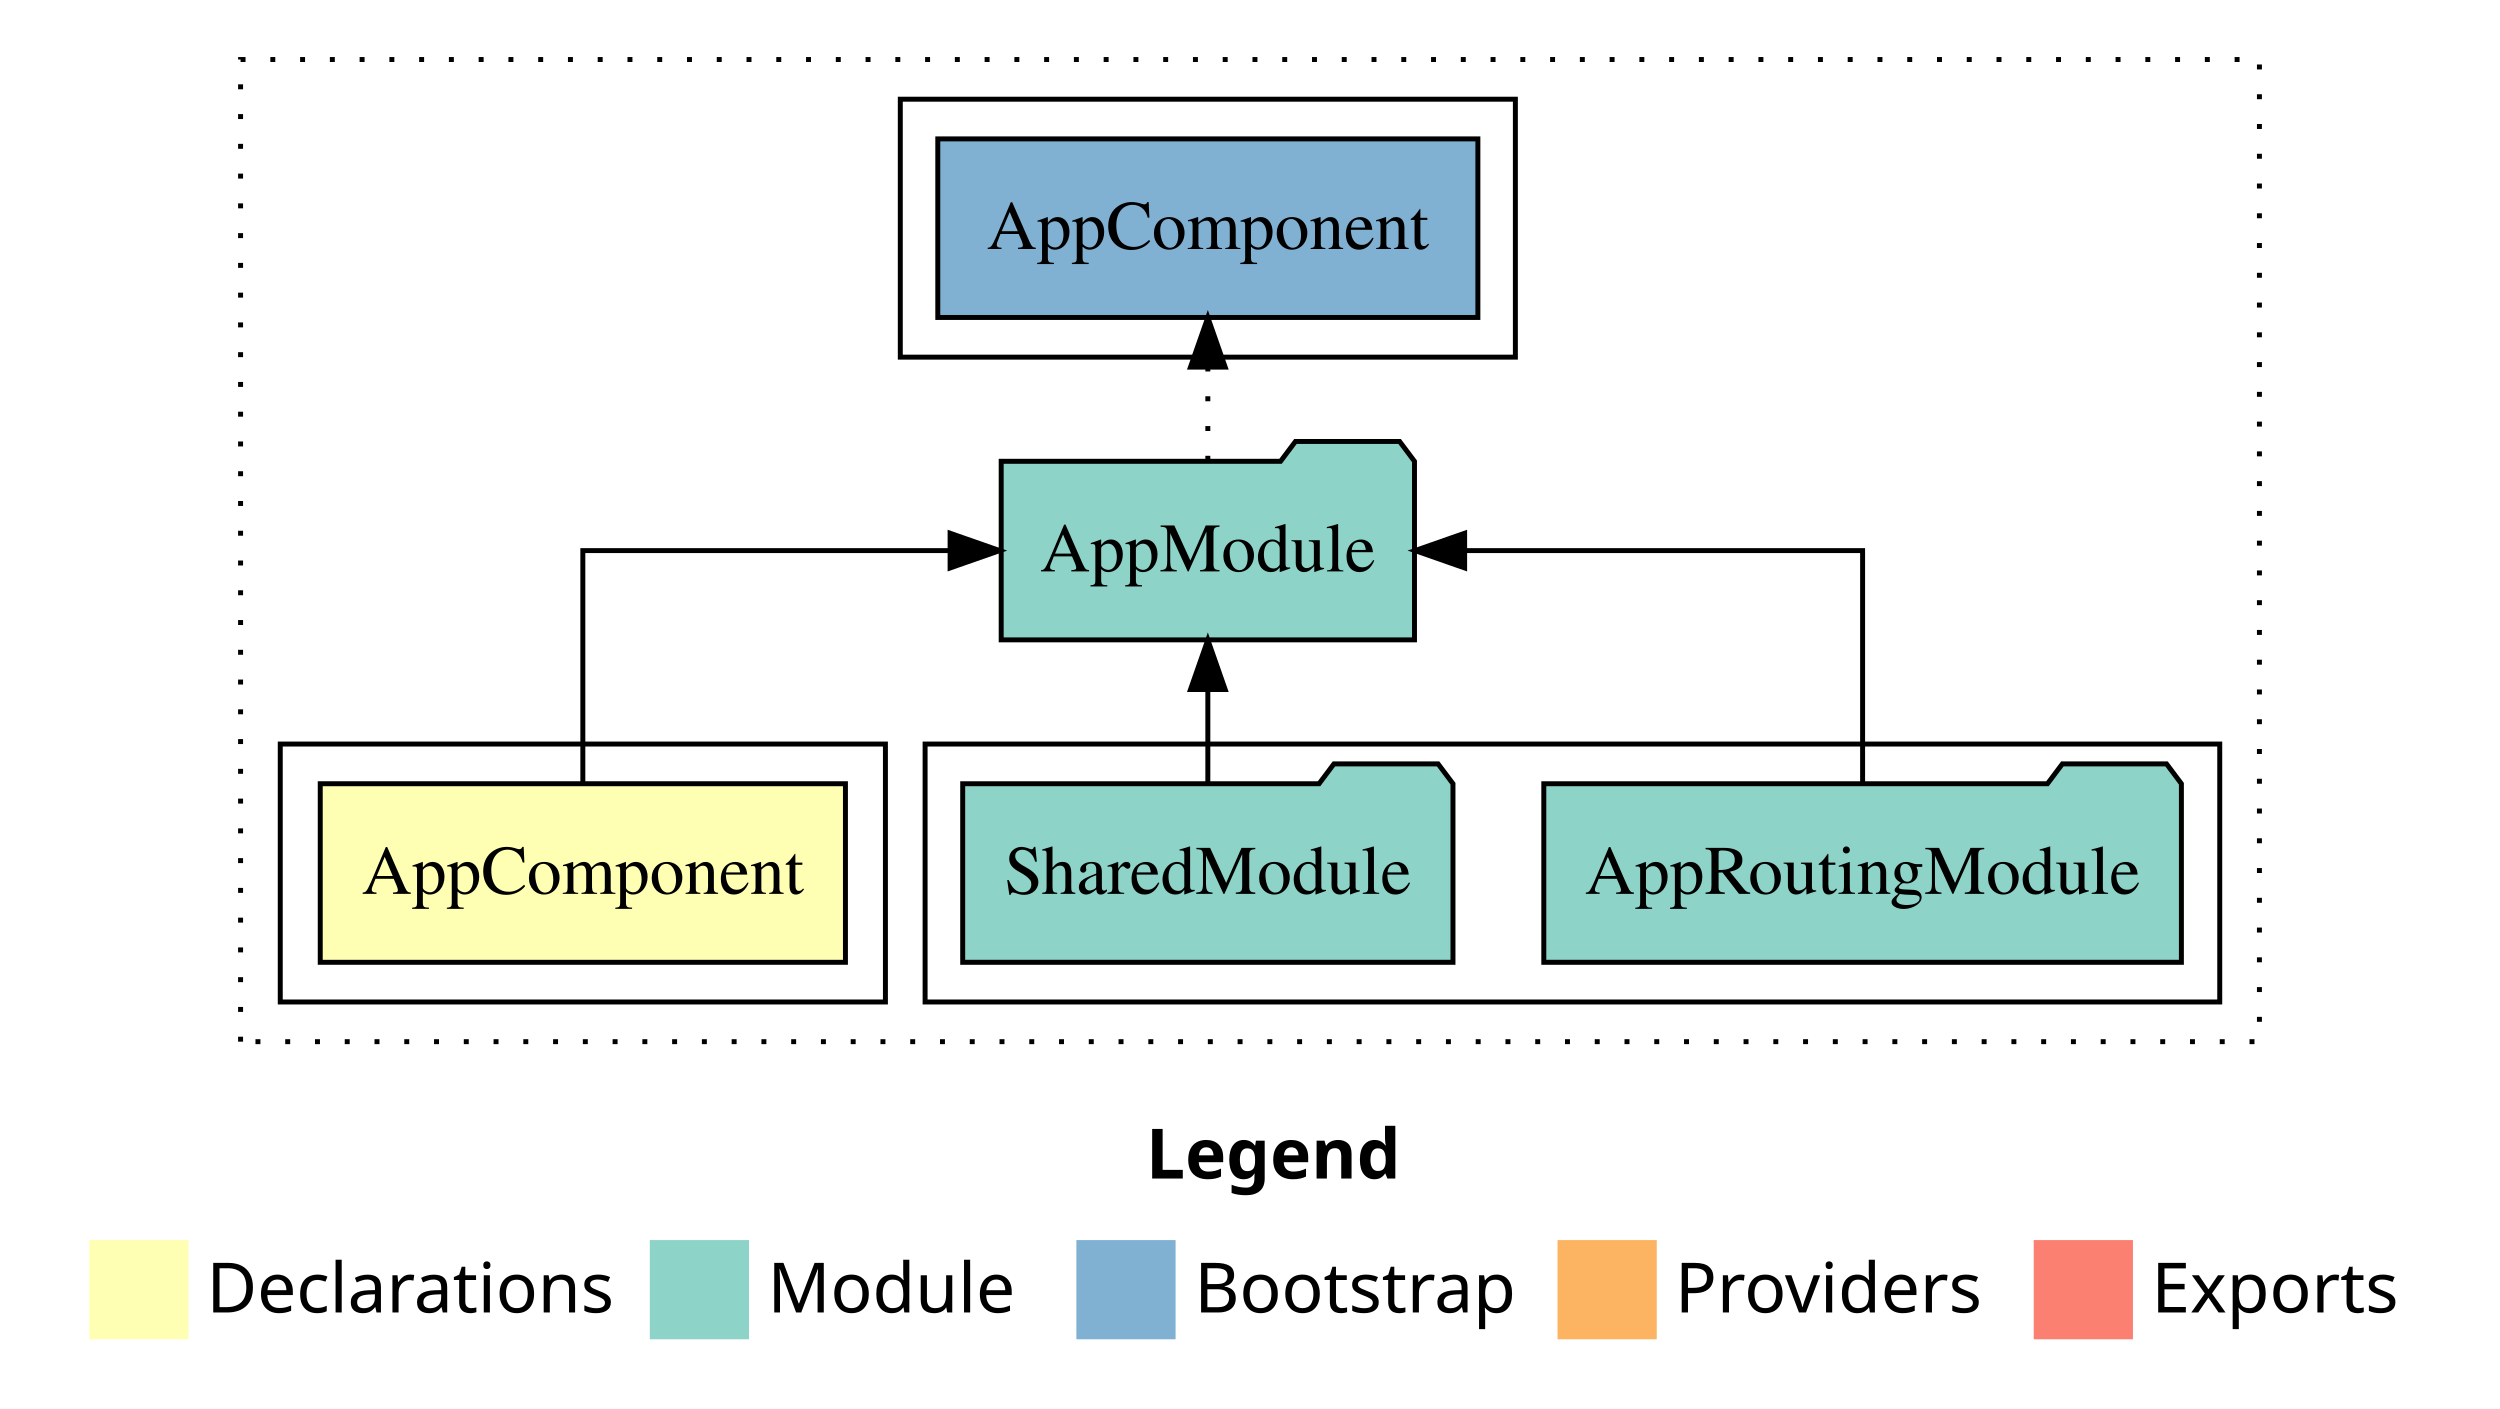
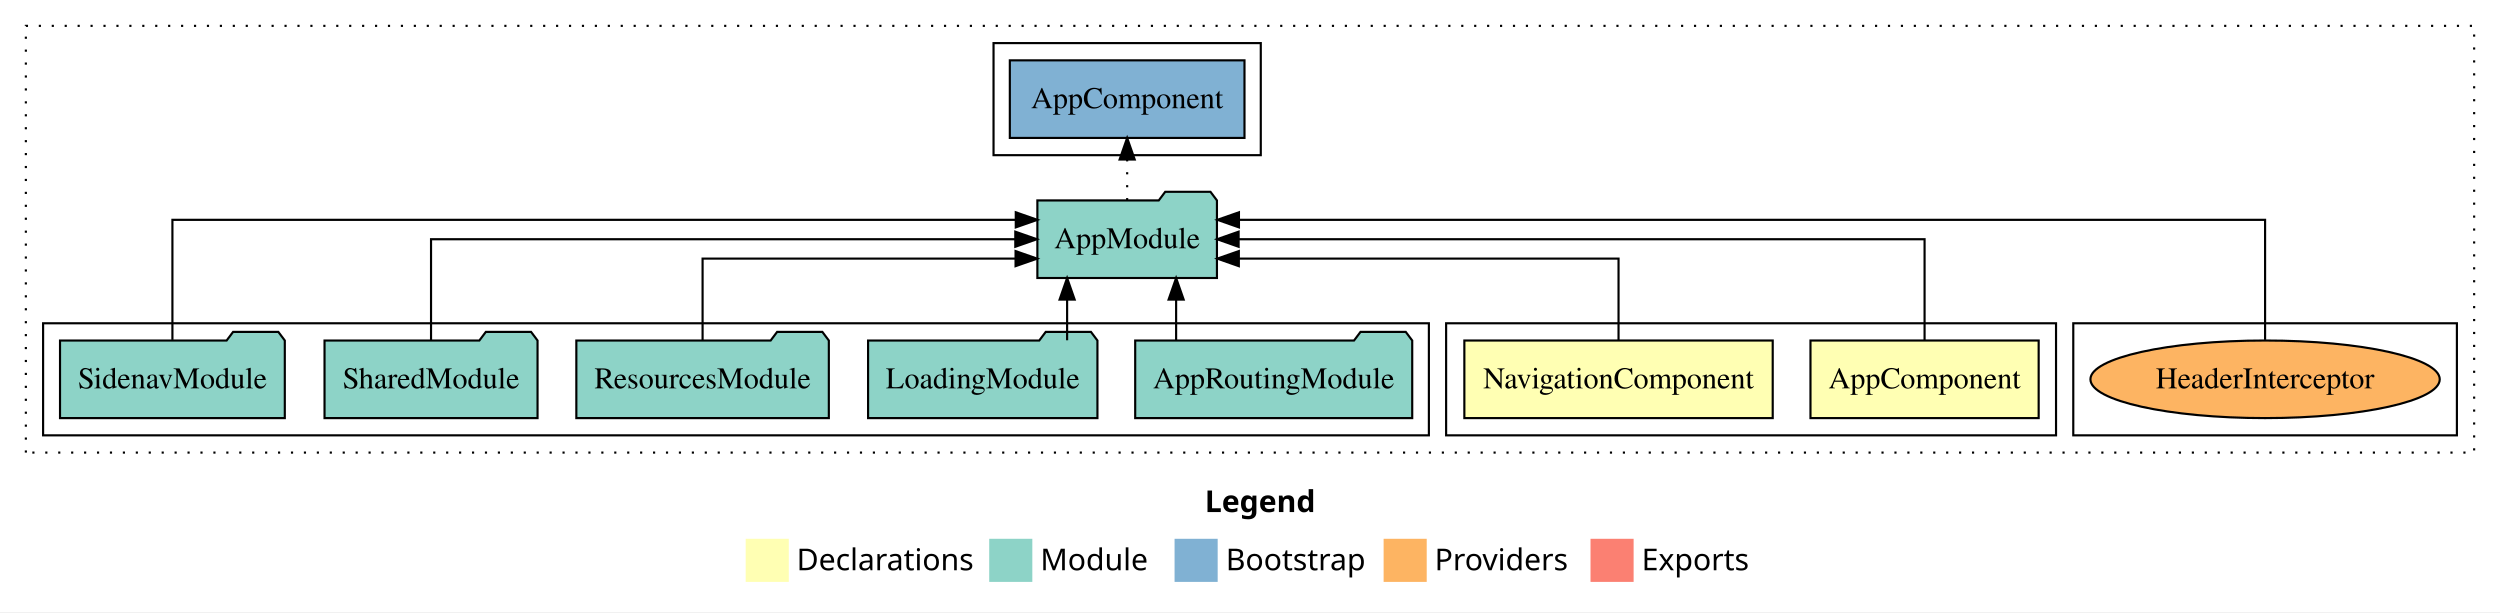
- <svg xmlns="http://www.w3.org/2000/svg" width="504pt" height="284pt" viewBox="0.00 0.00 504.00 284.00">
+ <svg xmlns="http://www.w3.org/2000/svg" width="1160pt" height="284pt" viewBox="0.00 0.00 1160.00 284.00">
  <g id="graph0" class="graph" transform="scale(1 1) rotate(0) translate(4 280)">
-     <polygon fill="white" stroke="transparent" points="-4,4 -4,-280 500,-280 500,4 -4,4" />
-     <text text-anchor="start" x="227.01" y="-42.4" font-family="sans-serif" font-weight="bold" font-size="14.00">Legend</text>
-     <polygon fill="#ffffb3" stroke="transparent" points="14,-10 14,-30 34,-30 34,-10 14,-10" />
-     <text text-anchor="start" x="37.63" y="-15.4" font-family="sans-serif" font-size="14.00">  Declarations</text>
-     <polygon fill="#8dd3c7" stroke="transparent" points="127,-10 127,-30 147,-30 147,-10 127,-10" />
-     <text text-anchor="start" x="150.73" y="-15.4" font-family="sans-serif" font-size="14.00">  Module</text>
-     <polygon fill="#80b1d3" stroke="transparent" points="213,-10 213,-30 233,-30 233,-10 213,-10" />
-     <text text-anchor="start" x="236.78" y="-15.4" font-family="sans-serif" font-size="14.00">  Bootstrap</text>
-     <polygon fill="#fdb462" stroke="transparent" points="310,-10 310,-30 330,-30 330,-10 310,-10" />
-     <text text-anchor="start" x="333.67" y="-15.4" font-family="sans-serif" font-size="14.00">  Providers</text>
-     <polygon fill="#fb8072" stroke="transparent" points="406,-10 406,-30 426,-30 426,-10 406,-10" />
-     <text text-anchor="start" x="429.73" y="-15.4" font-family="sans-serif" font-size="14.00">  Exports</text>
+     <polygon fill="white" stroke="transparent" points="-4,4 -4,-280 1156,-280 1156,4 -4,4" />
+     <text text-anchor="start" x="555.01" y="-42.4" font-family="sans-serif" font-weight="bold" font-size="14.00">Legend</text>
+     <polygon fill="#ffffb3" stroke="transparent" points="342,-10 342,-30 362,-30 362,-10 342,-10" />
+     <text text-anchor="start" x="365.63" y="-15.4" font-family="sans-serif" font-size="14.00">  Declarations</text>
+     <polygon fill="#8dd3c7" stroke="transparent" points="455,-10 455,-30 475,-30 475,-10 455,-10" />
+     <text text-anchor="start" x="478.73" y="-15.4" font-family="sans-serif" font-size="14.00">  Module</text>
+     <polygon fill="#80b1d3" stroke="transparent" points="541,-10 541,-30 561,-30 561,-10 541,-10" />
+     <text text-anchor="start" x="564.78" y="-15.4" font-family="sans-serif" font-size="14.00">  Bootstrap</text>
+     <polygon fill="#fdb462" stroke="transparent" points="638,-10 638,-30 658,-30 658,-10 638,-10" />
+     <text text-anchor="start" x="661.67" y="-15.4" font-family="sans-serif" font-size="14.00">  Providers</text>
+     <polygon fill="#fb8072" stroke="transparent" points="734,-10 734,-30 754,-30 754,-10 734,-10" />
+     <text text-anchor="start" x="757.73" y="-15.4" font-family="sans-serif" font-size="14.00">  Exports</text>
    <g id="clust1" class="cluster">
-       <polygon fill="none" stroke="black" stroke-dasharray="1,5" points="44.5,-70 44.5,-268 451.5,-268 451.5,-70 44.5,-70" />
+       <polygon fill="none" stroke="black" stroke-dasharray="1,5" points="8,-70 8,-268 1144,-268 1144,-70 8,-70" />
    </g>
-     <g id="clust4" class="cluster">
-       <polygon fill="none" stroke="black" points="182.5,-78 182.5,-130 443.5,-130 443.5,-78 182.5,-78" />
+     <g id="clust8" class="cluster">
+       <polygon fill="none" stroke="black" points="958,-78 958,-130 1136,-130 1136,-78 958,-78" />
    </g>
    <g id="clust2" class="cluster">
-       <polygon fill="none" stroke="black" points="52.5,-78 52.5,-130 174.5,-130 174.5,-78 52.5,-78" />
+       <polygon fill="none" stroke="black" points="667,-78 667,-130 950,-130 950,-78 667,-78" />
    </g>
-     <g id="clust6" class="cluster">
-       <polygon fill="none" stroke="black" points="177.5,-208 177.5,-260 301.5,-260 301.5,-208 177.5,-208" />
+     <g id="clust7" class="cluster">
+       <polygon fill="none" stroke="black" points="457,-208 457,-260 581,-260 581,-208 457,-208" />
+     </g>
+     <g id="clust5" class="cluster">
+       <polygon fill="none" stroke="black" points="16,-78 16,-130 659,-130 659,-78 16,-78" />
    </g>
    <g id="node1" class="node">
-       <polygon fill="#ffffb3" stroke="black" points="166.44,-122 60.56,-122 60.56,-86 166.44,-86 166.44,-122" />
-       <text text-anchor="middle" x="113.5" y="-99.8" font-family="Times,serif" font-size="14.00">AppComponent</text>
+       <polygon fill="#ffffb3" stroke="black" points="941.94,-122 836.06,-122 836.06,-86 941.94,-86 941.94,-122" />
+       <text text-anchor="middle" x="889" y="-99.8" font-family="Times,serif" font-size="14.00">AppComponent</text>
+     </g>
+     <g id="node3" class="node">
+       <polygon fill="#8dd3c7" stroke="black" points="560.66,-187 557.66,-191 536.66,-191 533.66,-187 477.34,-187 477.34,-151 560.66,-151 560.66,-187" />
+       <text text-anchor="middle" x="519" y="-164.8" font-family="Times,serif" font-size="14.00">AppModule</text>
+     </g>
+     <g id="edge1" class="edge">
+       <path fill="none" stroke="black" d="M889,-122.11C889,-141.34 889,-169 889,-169 889,-169 570.72,-169 570.72,-169" />
+       <polygon fill="black" stroke="black" points="570.72,-165.5 560.72,-169 570.72,-172.5 570.72,-165.5" />
    </g>
    <g id="node2" class="node">
-       <polygon fill="#8dd3c7" stroke="black" points="281.16,-187 278.16,-191 257.16,-191 254.16,-187 197.84,-187 197.84,-151 281.16,-151 281.16,-187" />
-       <text text-anchor="middle" x="239.5" y="-164.8" font-family="Times,serif" font-size="14.00">AppModule</text>
+       <polygon fill="#ffffb3" stroke="black" points="818.54,-122 675.46,-122 675.46,-86 818.54,-86 818.54,-122" />
+       <text text-anchor="middle" x="747" y="-99.8" font-family="Times,serif" font-size="14.00">NavigationComponent</text>
    </g>
-     <g id="edge1" class="edge">
-       <path fill="none" stroke="black" d="M113.5,-122.11C113.5,-141.34 113.5,-169 113.5,-169 113.5,-169 187.54,-169 187.54,-169" />
-       <polygon fill="black" stroke="black" points="187.54,-172.5 197.54,-169 187.54,-165.5 187.54,-172.5" />
+     <g id="edge2" class="edge">
+       <path fill="none" stroke="black" d="M747,-122.03C747,-138.4 747,-160 747,-160 747,-160 570.82,-160 570.82,-160" />
+       <polygon fill="black" stroke="black" points="570.82,-156.5 560.82,-160 570.82,-163.5 570.82,-156.5" />
+     </g>
+     <g id="node9" class="node">
+       <polygon fill="#80b1d3" stroke="black" points="573.44,-252 464.56,-252 464.56,-216 573.44,-216 573.44,-252" />
+       <text text-anchor="middle" x="519" y="-229.8" font-family="Times,serif" font-size="14.00">AppComponent </text>
+     </g>
+     <g id="edge8" class="edge">
+       <path fill="none" stroke="black" stroke-dasharray="1,5" d="M519,-187.11C519,-187.11 519,-205.99 519,-205.99" />
+       <polygon fill="black" stroke="black" points="515.5,-205.99 519,-215.99 522.5,-205.99 515.5,-205.99" />
+     </g>
+     <g id="node4" class="node">
+       <polygon fill="#8dd3c7" stroke="black" points="651.27,-122 648.27,-126 627.27,-126 624.27,-122 522.73,-122 522.73,-86 651.27,-86 651.27,-122" />
+       <text text-anchor="middle" x="587" y="-99.8" font-family="Times,serif" font-size="14.00">AppRoutingModule</text>
+     </g>
+     <g id="edge3" class="edge">
+       <path fill="none" stroke="black" d="M541.72,-122.11C541.72,-122.11 541.72,-140.99 541.72,-140.99" />
+       <polygon fill="black" stroke="black" points="538.22,-140.99 541.72,-150.99 545.22,-140.99 538.22,-140.99" />
    </g>
    <g id="node5" class="node">
-       <polygon fill="#80b1d3" stroke="black" points="293.94,-252 185.06,-252 185.06,-216 293.94,-216 293.94,-252" />
-       <text text-anchor="middle" x="239.5" y="-229.8" font-family="Times,serif" font-size="14.00">AppComponent </text>
+       <polygon fill="#8dd3c7" stroke="black" points="505.21,-122 502.21,-126 481.21,-126 478.21,-122 398.79,-122 398.79,-86 505.21,-86 505.21,-122" />
+       <text text-anchor="middle" x="452" y="-99.8" font-family="Times,serif" font-size="14.00">LoadingModule</text>
    </g>
    <g id="edge4" class="edge">
-       <path fill="none" stroke="black" stroke-dasharray="1,5" d="M239.5,-187.11C239.5,-187.11 239.5,-205.99 239.5,-205.99" />
-       <polygon fill="black" stroke="black" points="236,-205.99 239.5,-215.99 243,-205.99 236,-205.99" />
+       <path fill="none" stroke="black" d="M491.14,-122.11C491.14,-122.11 491.14,-140.99 491.14,-140.99" />
+       <polygon fill="black" stroke="black" points="487.64,-140.99 491.14,-150.99 494.64,-140.99 487.64,-140.99" />
    </g>
-     <g id="node3" class="node">
-       <polygon fill="#8dd3c7" stroke="black" points="435.77,-122 432.77,-126 411.77,-126 408.77,-122 307.23,-122 307.23,-86 435.77,-86 435.77,-122" />
-       <text text-anchor="middle" x="371.5" y="-99.8" font-family="Times,serif" font-size="14.00">AppRoutingModule</text>
+     <g id="node6" class="node">
+       <polygon fill="#8dd3c7" stroke="black" points="380.58,-122 377.58,-126 356.58,-126 353.58,-122 263.42,-122 263.42,-86 380.58,-86 380.58,-122" />
+       <text text-anchor="middle" x="322" y="-99.8" font-family="Times,serif" font-size="14.00">ResourcesModule</text>
    </g>
-     <g id="edge2" class="edge">
-       <path fill="none" stroke="black" d="M371.5,-122.11C371.5,-141.34 371.5,-169 371.5,-169 371.5,-169 291.27,-169 291.27,-169" />
-       <polygon fill="black" stroke="black" points="291.27,-165.5 281.27,-169 291.27,-172.5 291.27,-165.5" />
+     <g id="edge5" class="edge">
+       <path fill="none" stroke="black" d="M322,-122.03C322,-138.4 322,-160 322,-160 322,-160 467.22,-160 467.22,-160" />
+       <polygon fill="black" stroke="black" points="467.22,-163.5 477.22,-160 467.22,-156.5 467.22,-163.5" />
    </g>
-     <g id="node4" class="node">
-       <polygon fill="#8dd3c7" stroke="black" points="288.92,-122 285.92,-126 264.92,-126 261.92,-122 190.08,-122 190.08,-86 288.92,-86 288.92,-122" />
-       <text text-anchor="middle" x="239.5" y="-99.8" font-family="Times,serif" font-size="14.00">SharedModule</text>
+     <g id="node7" class="node">
+       <polygon fill="#8dd3c7" stroke="black" points="245.42,-122 242.42,-126 221.42,-126 218.42,-122 146.58,-122 146.58,-86 245.42,-86 245.42,-122" />
+       <text text-anchor="middle" x="196" y="-99.8" font-family="Times,serif" font-size="14.00">SharedModule</text>
    </g>
-     <g id="edge3" class="edge">
-       <path fill="none" stroke="black" d="M239.5,-122.11C239.5,-122.11 239.5,-140.99 239.5,-140.99" />
-       <polygon fill="black" stroke="black" points="236,-140.99 239.5,-150.99 243,-140.99 236,-140.99" />
+     <g id="edge6" class="edge">
+       <path fill="none" stroke="black" d="M196,-122.11C196,-141.34 196,-169 196,-169 196,-169 467.1,-169 467.1,-169" />
+       <polygon fill="black" stroke="black" points="467.1,-172.5 477.1,-169 467.1,-165.5 467.1,-172.5" />
+     </g>
+     <g id="node8" class="node">
+       <polygon fill="#8dd3c7" stroke="black" points="128.15,-122 125.15,-126 104.15,-126 101.15,-122 23.85,-122 23.85,-86 128.15,-86 128.15,-122" />
+       <text text-anchor="middle" x="76" y="-99.8" font-family="Times,serif" font-size="14.00">SidenavModule</text>
+     </g>
+     <g id="edge7" class="edge">
+       <path fill="none" stroke="black" d="M76,-122.29C76,-144.21 76,-178 76,-178 76,-178 467.32,-178 467.32,-178" />
+       <polygon fill="black" stroke="black" points="467.32,-181.5 477.32,-178 467.32,-174.5 467.32,-181.5" />
+     </g>
+     <g id="node10" class="node">
+       <ellipse fill="#fdb462" stroke="black" cx="1047" cy="-104" rx="81.04" ry="18" />
+       <text text-anchor="middle" x="1047" y="-99.8" font-family="Times,serif" font-size="14.00">HeaderInterceptor</text>
+     </g>
+     <g id="edge9" class="edge">
+       <path fill="none" stroke="black" d="M1047,-122.29C1047,-144.21 1047,-178 1047,-178 1047,-178 570.87,-178 570.87,-178" />
+       <polygon fill="black" stroke="black" points="570.87,-174.5 560.87,-178 570.87,-181.5 570.87,-174.5" />
    </g>
  </g>
</svg>
